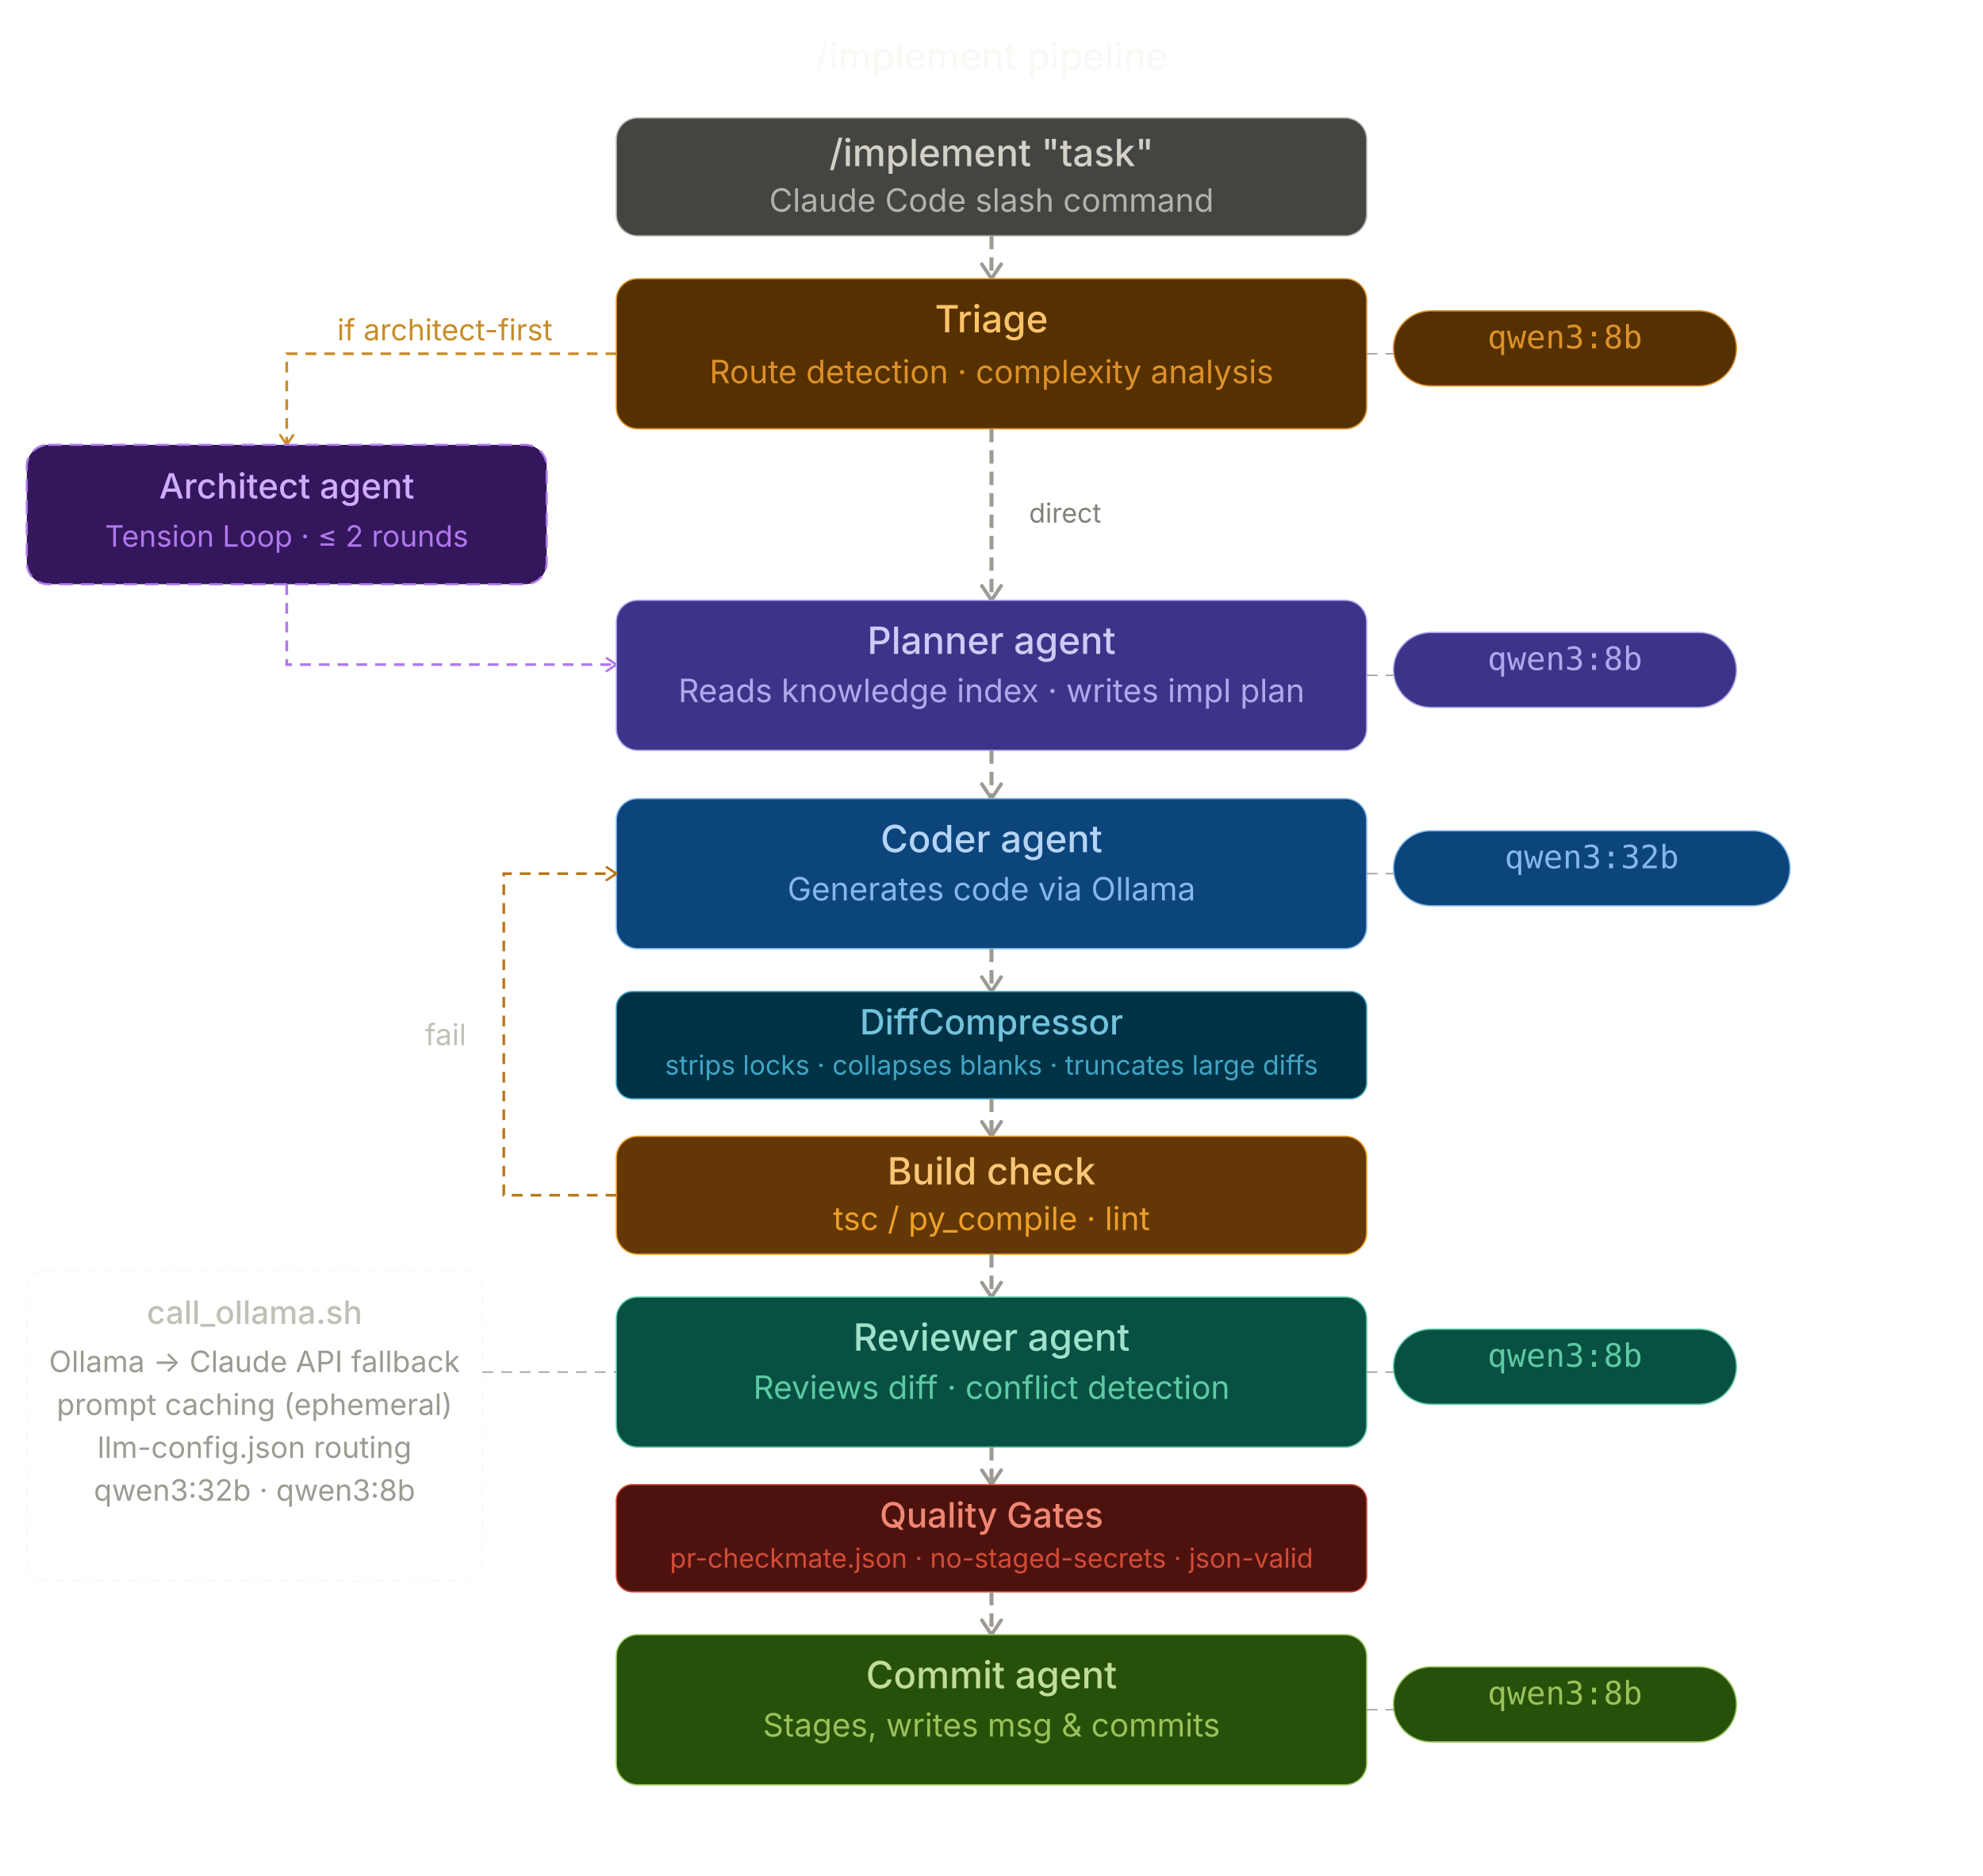
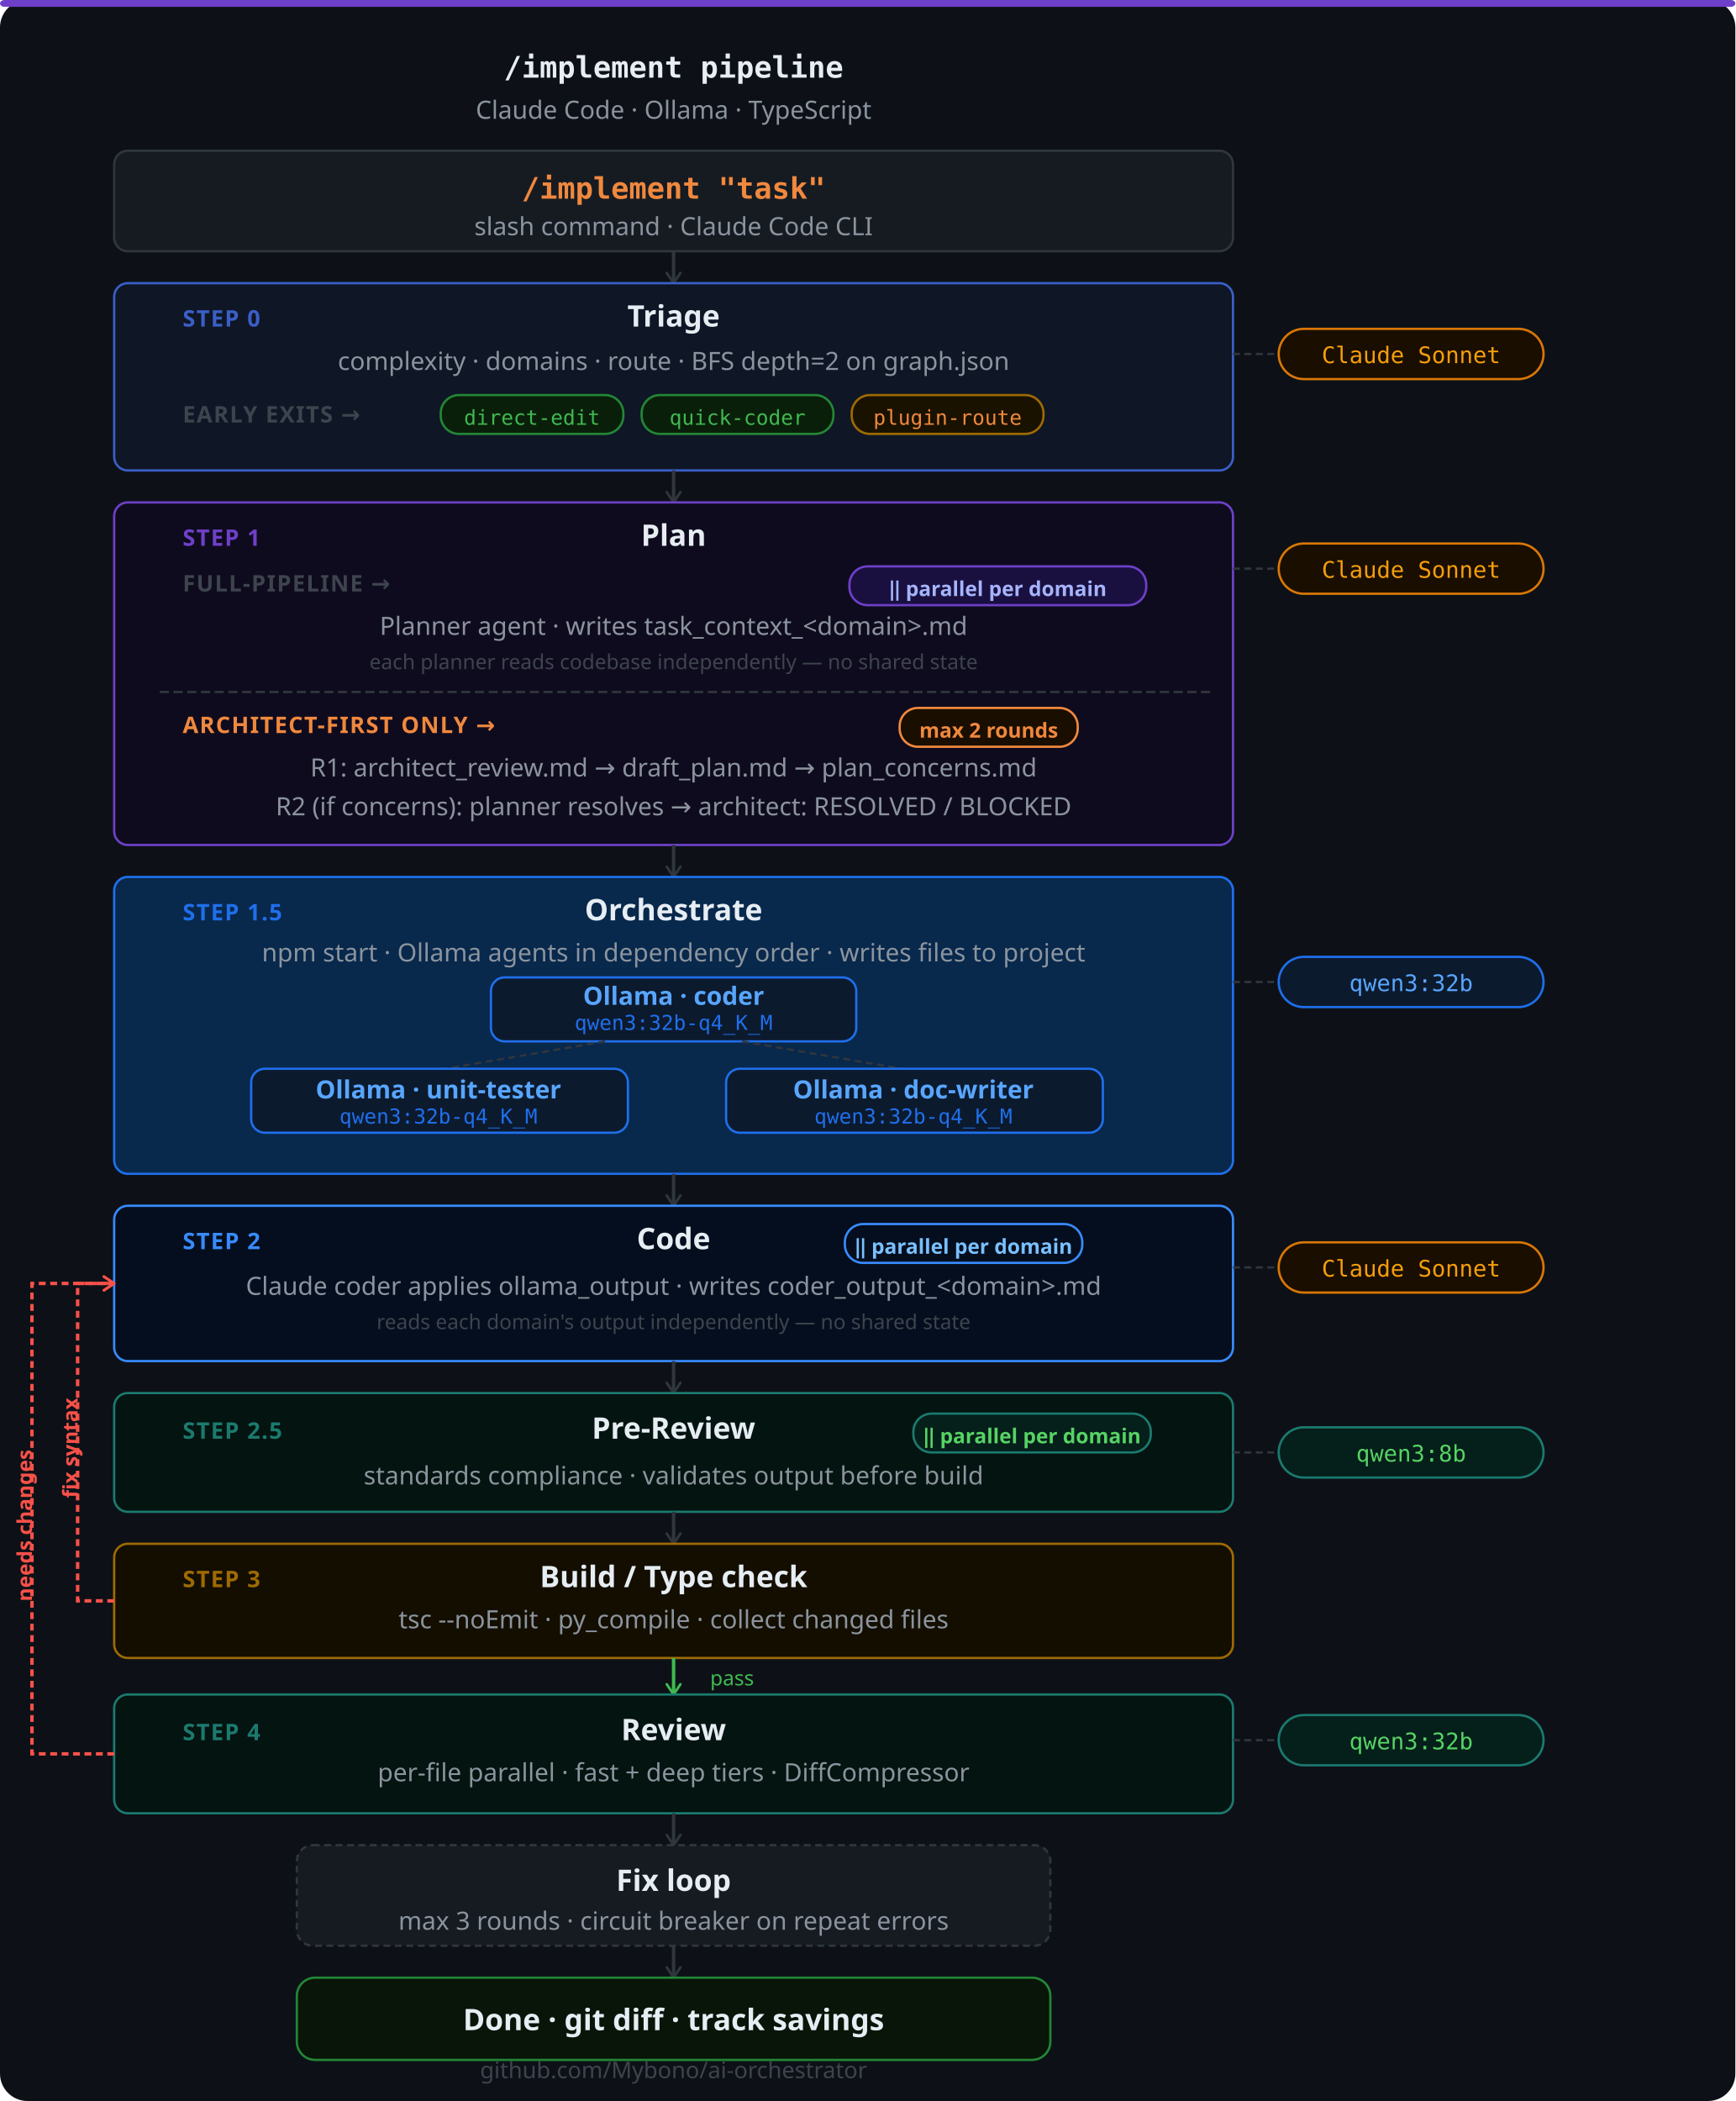
- <svg xmlns="http://www.w3.org/2000/svg" width="100%" viewBox="0 0 740 700">
+ <svg xmlns="http://www.w3.org/2000/svg" width="760" height="920" viewBox="0 0 760 920">
  <defs>
-     <marker id="arr" viewBox="0 0 10 10" refX="8" refY="5" markerWidth="6" markerHeight="6" orient="auto-start-reverse">
-       <path d="M2 1L8 5L2 9" fill="none" stroke="context-stroke" stroke-width="1.5" stroke-linecap="round" stroke-linejoin="round" />
+     <marker id="aW" viewBox="0 0 10 10" refX="8" refY="5" markerWidth="5" markerHeight="5" orient="auto">
+       <path d="M2 1L8 5L2 9" fill="none" stroke="#30363d" stroke-width="1.5" stroke-linecap="round" stroke-linejoin="round" />
    </marker>
+     <marker id="aR" viewBox="0 0 10 10" refX="8" refY="5" markerWidth="5" markerHeight="5" orient="auto">
+       <path d="M2 1L8 5L2 9" fill="none" stroke="#f85149" stroke-width="1.5" stroke-linecap="round" stroke-linejoin="round" />
+     </marker>
+     <marker id="aG" viewBox="0 0 10 10" refX="8" refY="5" markerWidth="5" markerHeight="5" orient="auto">
+       <path d="M2 1L8 5L2 9" fill="none" stroke="#3fb950" stroke-width="1.5" stroke-linecap="round" stroke-linejoin="round" />
+     </marker>
+     <style>
+     .lbl { font-size: 10px; font-weight: 600; letter-spacing: 0.5px; }
+     .ttl { font-size: 13px; font-weight: 600; }
+     .dsc { font-size: 11px; }
+     .par { font-size: 9px; font-weight: 600; }
+     .note { font-size: 9px; }
+     .fail { font-size: 9px; font-weight: 600; }
+     .pass { font-size: 9px; }
+     .mono { font-family: "SF Mono", "Fira Code", monospace; }
+   </style>
  </defs>
-   <text x="370" y="26" text-anchor="middle" font-family="&quot;Anthropic Sans&quot;,-apple-system,&quot;system-ui&quot;,&quot;Segoe UI&quot;,sans-serif" font-size="14" font-weight="500" fill="rgb(250,249,245)">/implement pipeline</text>
-   <rect x="230" y="44" width="280" height="44" rx="8" fill="rgb(68,68,65)" stroke="rgb(180,178,169)" stroke-width="0.5" />
-   <text x="370" y="62" text-anchor="middle" font-family="&quot;Anthropic Sans&quot;,-apple-system,sans-serif" font-size="14" font-weight="500" fill="rgb(211,209,199)">/implement "task"</text>
-   <text x="370" y="79" text-anchor="middle" font-family="&quot;Anthropic Sans&quot;,-apple-system,sans-serif" font-size="12" fill="rgb(180,178,169)">Claude Code slash command</text>
-   <line x1="370" y1="88" x2="370" y2="104" stroke="rgb(156,154,146)" stroke-width="1.5" stroke-dasharray="5,3" marker-end="url(#arr)" />
-   <rect x="230" y="104" width="280" height="56" rx="8" fill="rgb(85,48,0)" stroke="rgb(220,145,40)" stroke-width="0.5" />
-   <text x="370" y="124" text-anchor="middle" font-family="&quot;Anthropic Sans&quot;,-apple-system,sans-serif" font-size="14" font-weight="500" fill="rgb(250,195,105)">Triage</text>
-   <text x="370" y="143" text-anchor="middle" font-family="&quot;Anthropic Sans&quot;,-apple-system,sans-serif" font-size="12" fill="rgb(220,145,40)">Route detection · complexity analysis</text>
-   <rect x="520" y="116" width="128" height="28" rx="14" fill="rgb(85,48,0)" stroke="rgb(220,145,40)" stroke-width="0.5" />
-   <text x="584" y="130" text-anchor="middle" font-family="ui-monospace,monospace" font-size="12" fill="rgb(220,145,40)">qwen3:8b</text>
-   <line x1="510" y1="132" x2="520" y2="132" stroke="rgb(156,154,146)" stroke-width="0.5" stroke-dasharray="4,3" />
-   <path d="M230,132 L107,132 L107,166" stroke="rgb(200,140,40)" stroke-width="1" stroke-dasharray="4,3" fill="none" marker-end="url(#arr)" />
-   <text x="166" y="127" text-anchor="middle" font-family="&quot;Anthropic Sans&quot;,-apple-system,sans-serif" font-size="11" fill="rgb(200,140,40)">if architect-first</text>
-   <rect x="10" y="166" width="194" height="52" rx="8" fill="rgb(52,22,92)" stroke="rgb(175,120,235)" stroke-width="0.8" stroke-dasharray="5,3" />
-   <text x="107" y="186" text-anchor="middle" font-family="&quot;Anthropic Sans&quot;,-apple-system,sans-serif" font-size="13" font-weight="500" fill="rgb(208,172,252)">Architect agent</text>
-   <text x="107" y="204" text-anchor="middle" font-family="&quot;Anthropic Sans&quot;,-apple-system,sans-serif" font-size="11" fill="rgb(175,120,235)">Tension Loop · ≤ 2 rounds</text>
-   <path d="M107,218 L107,248 L230,248" stroke="rgb(175,120,235)" stroke-width="1" stroke-dasharray="4,3" fill="none" marker-end="url(#arr)" />
-   <line x1="370" y1="160" x2="370" y2="224" stroke="rgb(156,154,146)" stroke-width="1.5" stroke-dasharray="5,3" marker-end="url(#arr)" />
-   <text x="384" y="195" text-anchor="start" font-family="&quot;Anthropic Sans&quot;,-apple-system,sans-serif" font-size="10" fill="rgb(130,128,120)">direct</text>
-   <rect x="230" y="224" width="280" height="56" rx="8" fill="rgb(60,52,137)" stroke="rgb(175,169,236)" stroke-width="0.5" />
-   <text x="370" y="244" text-anchor="middle" font-family="&quot;Anthropic Sans&quot;,-apple-system,sans-serif" font-size="14" font-weight="500" fill="rgb(206,203,246)">Planner agent</text>
-   <text x="370" y="262" text-anchor="middle" font-family="&quot;Anthropic Sans&quot;,-apple-system,sans-serif" font-size="12" fill="rgb(175,169,236)">Reads knowledge index · writes impl plan</text>
-   <rect x="520" y="236" width="128" height="28" rx="14" fill="rgb(60,52,137)" stroke="rgb(175,169,236)" stroke-width="0.5" />
-   <text x="584" y="250" text-anchor="middle" font-family="ui-monospace,monospace" font-size="12" fill="rgb(175,169,236)">qwen3:8b</text>
-   <line x1="510" y1="252" x2="520" y2="252" stroke="rgb(156,154,146)" stroke-width="0.5" stroke-dasharray="4,3" />
-   <line x1="370" y1="280" x2="370" y2="298" stroke="rgb(156,154,146)" stroke-width="1.5" stroke-dasharray="5,3" marker-end="url(#arr)" />
-   <rect x="230" y="298" width="280" height="56" rx="8" fill="rgb(12,68,124)" stroke="rgb(133,183,235)" stroke-width="0.5" />
-   <text x="370" y="318" text-anchor="middle" font-family="&quot;Anthropic Sans&quot;,-apple-system,sans-serif" font-size="14" font-weight="500" fill="rgb(181,212,244)">Coder agent</text>
-   <text x="370" y="336" text-anchor="middle" font-family="&quot;Anthropic Sans&quot;,-apple-system,sans-serif" font-size="12" fill="rgb(133,183,235)">Generates code via Ollama</text>
-   <rect x="520" y="310" width="148" height="28" rx="14" fill="rgb(12,68,124)" stroke="rgb(133,183,235)" stroke-width="0.5" />
-   <text x="594" y="324" text-anchor="middle" font-family="ui-monospace,monospace" font-size="12" fill="rgb(133,183,235)">qwen3:32b</text>
-   <line x1="510" y1="326" x2="520" y2="326" stroke="rgb(156,154,146)" stroke-width="0.5" stroke-dasharray="4,3" />
-   <line x1="370" y1="354" x2="370" y2="370" stroke="rgb(156,154,146)" stroke-width="1.5" stroke-dasharray="5,3" marker-end="url(#arr)" />
-   <rect x="230" y="370" width="280" height="40" rx="6" fill="rgb(0,50,70)" stroke="rgb(65,165,195)" stroke-width="0.5" />
-   <text x="370" y="386" text-anchor="middle" font-family="&quot;Anthropic Sans&quot;,-apple-system,sans-serif" font-size="13" font-weight="500" fill="rgb(115,195,220)">DiffCompressor</text>
-   <text x="370" y="401" text-anchor="middle" font-family="&quot;Anthropic Sans&quot;,-apple-system,sans-serif" font-size="10" fill="rgb(65,165,195)">strips locks · collapses blanks · truncates large diffs</text>
-   <line x1="370" y1="410" x2="370" y2="424" stroke="rgb(156,154,146)" stroke-width="1.5" stroke-dasharray="5,3" marker-end="url(#arr)" />
-   <rect x="230" y="424" width="280" height="44" rx="8" fill="rgb(99,56,6)" stroke="rgb(239,159,39)" stroke-width="0.5" />
-   <text x="370" y="442" text-anchor="middle" font-family="&quot;Anthropic Sans&quot;,-apple-system,sans-serif" font-size="14" font-weight="500" fill="rgb(250,199,117)">Build check</text>
-   <text x="370" y="459" text-anchor="middle" font-family="&quot;Anthropic Sans&quot;,-apple-system,sans-serif" font-size="12" fill="rgb(239,159,39)">tsc / py_compile · lint</text>
-   <path d="M230,446 L188,446 L188,326 L230,326" fill="none" stroke="rgb(186,117,23)" stroke-width="1" stroke-dasharray="4,3" marker-end="url(#arr)" />
-   <text x="174" y="390" text-anchor="end" font-family="&quot;Anthropic Sans&quot;,-apple-system,sans-serif" font-size="11" fill="rgb(194,192,182)">fail</text>
-   <line x1="370" y1="468" x2="370" y2="484" stroke="rgb(156,154,146)" stroke-width="1.5" stroke-dasharray="5,3" marker-end="url(#arr)" />
-   <rect x="230" y="484" width="280" height="56" rx="8" fill="rgb(8,80,65)" stroke="rgb(93,202,165)" stroke-width="0.5" />
-   <text x="370" y="504" text-anchor="middle" font-family="&quot;Anthropic Sans&quot;,-apple-system,sans-serif" font-size="14" font-weight="500" fill="rgb(159,225,203)">Reviewer agent</text>
-   <text x="370" y="522" text-anchor="middle" font-family="&quot;Anthropic Sans&quot;,-apple-system,sans-serif" font-size="12" fill="rgb(93,202,165)">Reviews diff · conflict detection</text>
-   <rect x="520" y="496" width="128" height="28" rx="14" fill="rgb(8,80,65)" stroke="rgb(93,202,165)" stroke-width="0.5" />
-   <text x="584" y="510" text-anchor="middle" font-family="ui-monospace,monospace" font-size="12" fill="rgb(93,202,165)">qwen3:8b</text>
-   <line x1="510" y1="512" x2="520" y2="512" stroke="rgb(156,154,146)" stroke-width="0.5" stroke-dasharray="4,3" />
-   <line x1="370" y1="540" x2="370" y2="554" stroke="rgb(156,154,146)" stroke-width="1.5" stroke-dasharray="5,3" marker-end="url(#arr)" />
-   <rect x="230" y="554" width="280" height="40" rx="6" fill="rgb(78,18,14)" stroke="rgb(210,75,55)" stroke-width="0.5" />
-   <text x="370" y="570" text-anchor="middle" font-family="&quot;Anthropic Sans&quot;,-apple-system,sans-serif" font-size="13" font-weight="500" fill="rgb(240,135,115)">Quality Gates</text>
-   <text x="370" y="585" text-anchor="middle" font-family="&quot;Anthropic Sans&quot;,-apple-system,sans-serif" font-size="10" fill="rgb(210,75,55)">pr-checkmate.json · no-staged-secrets · json-valid</text>
-   <line x1="370" y1="594" x2="370" y2="610" stroke="rgb(156,154,146)" stroke-width="1.5" stroke-dasharray="5,3" marker-end="url(#arr)" />
-   <rect x="230" y="610" width="280" height="56" rx="8" fill="rgb(39,80,10)" stroke="rgb(151,196,89)" stroke-width="0.5" />
-   <text x="370" y="630" text-anchor="middle" font-family="&quot;Anthropic Sans&quot;,-apple-system,sans-serif" font-size="14" font-weight="500" fill="rgb(192,221,151)">Commit agent</text>
-   <text x="370" y="648" text-anchor="middle" font-family="&quot;Anthropic Sans&quot;,-apple-system,sans-serif" font-size="12" fill="rgb(151,196,89)">Stages, writes msg &amp; commits</text>
-   <rect x="520" y="622" width="128" height="28" rx="14" fill="rgb(39,80,10)" stroke="rgb(151,196,89)" stroke-width="0.5" />
-   <text x="584" y="636" text-anchor="middle" font-family="ui-monospace,monospace" font-size="12" fill="rgb(151,196,89)">qwen3:8b</text>
-   <line x1="510" y1="638" x2="520" y2="638" stroke="rgb(156,154,146)" stroke-width="0.5" stroke-dasharray="4,3" />
-   <rect x="10" y="474" width="170" height="116" rx="8" fill="none" stroke="rgba(222,220,209,0.15)" stroke-width="0.8" stroke-dasharray="4,3" />
-   <text x="95" y="494" text-anchor="middle" font-family="&quot;Anthropic Sans&quot;,-apple-system,sans-serif" font-size="12" font-weight="500" fill="rgb(194,192,182)">call_ollama.sh</text>
-   <text x="95" y="512" text-anchor="middle" font-family="&quot;Anthropic Sans&quot;,-apple-system,sans-serif" font-size="11" fill="rgb(156,154,146)">Ollama → Claude API fallback</text>
-   <text x="95" y="528" text-anchor="middle" font-family="&quot;Anthropic Sans&quot;,-apple-system,sans-serif" font-size="11" fill="rgb(156,154,146)">prompt caching (ephemeral)</text>
-   <text x="95" y="544" text-anchor="middle" font-family="&quot;Anthropic Sans&quot;,-apple-system,sans-serif" font-size="11" fill="rgb(156,154,146)">llm-config.json routing</text>
-   <text x="95" y="560" text-anchor="middle" font-family="&quot;Anthropic Sans&quot;,-apple-system,sans-serif" font-size="11" fill="rgb(156,154,146)">qwen3:32b · qwen3:8b</text>
-   <line x1="180" y1="512" x2="230" y2="512" stroke="rgb(156,154,146)" stroke-width="0.5" stroke-dasharray="4,3" />
+   <rect x="0" y="0" width="760" height="920" rx="12" fill="#0d1117" />
+   <rect x="0" y="0" width="760" height="3" rx="2" fill="#6e40c9" />
+   <text x="295" y="34" text-anchor="middle" class="ttl mono" font-size="16" font-weight="700" fill="#e6edf3">/implement pipeline</text>
+   <text x="295" y="52" text-anchor="middle" class="dsc" font-family="system-ui, sans-serif" fill="#8b949e">Claude Code · Ollama · TypeScript</text>
+   <rect x="50" y="66" width="490" height="44" rx="6" fill="#161b22" stroke="#30363d" stroke-width="1" />
+   <text x="295" y="87" text-anchor="middle" class="ttl mono" fill="#f0883e">/implement "task"</text>
+   <text x="295" y="103" text-anchor="middle" class="dsc" font-family="system-ui, sans-serif" fill="#8b949e">slash command · Claude Code CLI</text>
+   <line x1="295" y1="110" x2="295" y2="124" stroke="#30363d" stroke-width="1.5" marker-end="url(#aW)" />
+   <rect x="50" y="124" width="490" height="82" rx="6" fill="#0f1625" stroke="#3a5fc8" stroke-width="1" />
+   <text x="80" y="143" class="lbl" font-family="system-ui, sans-serif" fill="#3a5fc8">STEP 0</text>
+   <text x="295" y="143" text-anchor="middle" class="ttl" font-family="system-ui, sans-serif" fill="#e6edf3">Triage</text>
+   <text x="295" y="162" text-anchor="middle" class="dsc" font-family="system-ui, sans-serif" fill="#8b949e">complexity · domains · route · BFS depth=2 on graph.json</text>
+   <text x="80" y="185" class="lbl" font-family="system-ui, sans-serif" fill="#3d444d">EARLY EXITS →</text>
+   <rect x="193" y="173" width="80" height="17" rx="8" fill="#0a1f0a" stroke="#238636" stroke-width="1" />
+   <text x="233" y="186" text-anchor="middle" class="note mono" fill="#3fb950">direct-edit</text>
+   <rect x="281" y="173" width="84" height="17" rx="8" fill="#0a1f0a" stroke="#238636" stroke-width="1" />
+   <text x="323" y="186" text-anchor="middle" class="note mono" fill="#3fb950">quick-coder</text>
+   <rect x="373" y="173" width="84" height="17" rx="8" fill="#1a1200" stroke="#9e6a03" stroke-width="1" />
+   <text x="415" y="186" text-anchor="middle" class="note mono" fill="#f0883e">plugin-route</text>
+   <line x1="540" y1="155" x2="560" y2="155" stroke="#30363d" stroke-width="1" stroke-dasharray="3 2" />
+   <rect x="560" y="144" width="116" height="22" rx="11" fill="#1a0e00" stroke="#d97706" stroke-width="1" />
+   <text x="618" y="159" text-anchor="middle" class="mono" font-size="10" fill="#f59e0b">Claude Sonnet</text>
+   <line x1="295" y1="206" x2="295" y2="220" stroke="#30363d" stroke-width="1.5" marker-end="url(#aW)" />
+   <rect x="50" y="220" width="490" height="150" rx="6" fill="#0f0b1e" stroke="#6e40c9" stroke-width="1" />
+   <text x="80" y="239" class="lbl" font-family="system-ui, sans-serif" fill="#6e40c9">STEP 1</text>
+   <text x="295" y="239" text-anchor="middle" class="ttl" font-family="system-ui, sans-serif" fill="#e6edf3">Plan</text>
+   <text x="80" y="259" class="lbl" font-family="system-ui, sans-serif" fill="#3d444d">FULL-PIPELINE →</text>
+   <rect x="372" y="248" width="130" height="17" rx="8" fill="#1a1040" stroke="#6e40c9" stroke-width="1" />
+   <text x="437" y="261" text-anchor="middle" class="par" font-family="system-ui, sans-serif" fill="#a5b4fc">‖ parallel per domain</text>
+   <text x="295" y="278" text-anchor="middle" class="dsc" font-family="system-ui, sans-serif" fill="#8b949e">Planner agent · writes task_context_&lt;domain&gt;.md</text>
+   <text x="295" y="293" text-anchor="middle" class="note" font-family="system-ui, sans-serif" fill="#3d444d">each planner reads codebase independently — no shared state</text>
+   <line x1="70" y1="303" x2="530" y2="303" stroke="#30363d" stroke-width="1" stroke-dasharray="4 2" />
+   <text x="80" y="321" class="lbl" font-family="system-ui, sans-serif" fill="#f0883e">ARCHITECT-FIRST ONLY →</text>
+   <rect x="394" y="310" width="78" height="17" rx="8" fill="#1a0e00" stroke="#f0883e" stroke-width="1" />
+   <text x="433" y="323" text-anchor="middle" class="par" font-family="system-ui, sans-serif" fill="#f0883e">max 2 rounds</text>
+   <text x="295" y="340" text-anchor="middle" class="dsc" font-family="system-ui, sans-serif" fill="#8b949e">R1: architect_review.md → draft_plan.md → plan_concerns.md</text>
+   <text x="295" y="357" text-anchor="middle" class="dsc" font-family="system-ui, sans-serif" fill="#8b949e">R2 (if concerns): planner resolves → architect: RESOLVED / BLOCKED</text>
+   <line x1="540" y1="249" x2="560" y2="249" stroke="#30363d" stroke-width="1" stroke-dasharray="3 2" />
+   <rect x="560" y="238" width="116" height="22" rx="11" fill="#1a0e00" stroke="#d97706" stroke-width="1" />
+   <text x="618" y="253" text-anchor="middle" class="mono" font-size="10" fill="#f59e0b">Claude Sonnet</text>
+   <line x1="295" y1="370" x2="295" y2="384" stroke="#30363d" stroke-width="1.5" marker-end="url(#aW)" />
+   <rect x="50" y="384" width="490" height="130" rx="6" fill="#08284c" stroke="#1f6feb" stroke-width="1" />
+   <text x="80" y="403" class="lbl" font-family="system-ui, sans-serif" fill="#1f6feb">STEP 1.5</text>
+   <text x="295" y="403" text-anchor="middle" class="ttl" font-family="system-ui, sans-serif" fill="#e6edf3">Orchestrate</text>
+   <text x="295" y="421" text-anchor="middle" class="dsc" font-family="system-ui, sans-serif" fill="#8b949e">npm start · Ollama agents in dependency order · writes files to project</text>
+   <rect x="215" y="428" width="160" height="28" rx="6" fill="#0c1a2e" stroke="#1f6feb" stroke-width="1" />
+   <text x="295" y="440" text-anchor="middle" class="dsc" font-family="system-ui, sans-serif" font-weight="700" fill="#58a6ff">Ollama · coder</text>
+   <text x="295" y="451" text-anchor="middle" class="note mono" font-size="9" fill="#1f6feb">qwen3:32b-q4_K_M</text>
+   <line x1="265" y1="456" x2="195" y2="468" stroke="#30363d" stroke-width="1" stroke-dasharray="3 2" />
+   <line x1="325" y1="456" x2="395" y2="468" stroke="#30363d" stroke-width="1" stroke-dasharray="3 2" />
+   <rect x="110" y="468" width="165" height="28" rx="6" fill="#0c1a2e" stroke="#1f6feb" stroke-width="1" />
+   <text x="192" y="481" text-anchor="middle" class="dsc" font-family="system-ui, sans-serif" font-weight="700" fill="#58a6ff">Ollama · unit-tester</text>
+   <text x="192" y="492" text-anchor="middle" class="note mono" font-size="9" fill="#1f6feb">qwen3:32b-q4_K_M</text>
+   <rect x="318" y="468" width="165" height="28" rx="6" fill="#0c1a2e" stroke="#1f6feb" stroke-width="1" />
+   <text x="400" y="481" text-anchor="middle" class="dsc" font-family="system-ui, sans-serif" font-weight="700" fill="#58a6ff">Ollama · doc-writer</text>
+   <text x="400" y="492" text-anchor="middle" class="note mono" font-size="9" fill="#1f6feb">qwen3:32b-q4_K_M</text>
+   <line x1="540" y1="430" x2="560" y2="430" stroke="#30363d" stroke-width="1" stroke-dasharray="3 2" />
+   <rect x="560" y="419" width="116" height="22" rx="11" fill="#0c1a2e" stroke="#1f6feb" stroke-width="1" />
+   <text x="618" y="434" text-anchor="middle" class="mono" font-size="10" fill="#58a6ff">qwen3:32b</text>
+   <line x1="295" y1="514" x2="295" y2="528" stroke="#30363d" stroke-width="1.5" marker-end="url(#aW)" />
+   <rect x="50" y="528" width="490" height="68" rx="6" fill="#050e1e" stroke="#388bfd" stroke-width="1" />
+   <text x="80" y="547" class="lbl" font-family="system-ui, sans-serif" fill="#388bfd">STEP 2</text>
+   <text x="295" y="547" text-anchor="middle" class="ttl" font-family="system-ui, sans-serif" fill="#e6edf3">Code</text>
+   <rect x="370" y="536" width="104" height="17" rx="8" fill="#050e1e" stroke="#388bfd" stroke-width="1" />
+   <text x="422" y="549" text-anchor="middle" class="par" font-family="system-ui, sans-serif" fill="#79c0ff">‖ parallel per domain</text>
+   <text x="295" y="567" text-anchor="middle" class="dsc" font-family="system-ui, sans-serif" fill="#8b949e">Claude coder applies ollama_output · writes coder_output_&lt;domain&gt;.md</text>
+   <text x="295" y="582" text-anchor="middle" class="note" font-family="system-ui, sans-serif" fill="#3d444d">reads each domain's output independently — no shared state</text>
+   <line x1="540" y1="555" x2="560" y2="555" stroke="#30363d" stroke-width="1" stroke-dasharray="3 2" />
+   <rect x="560" y="544" width="116" height="22" rx="11" fill="#1a0e00" stroke="#d97706" stroke-width="1" />
+   <text x="618" y="559" text-anchor="middle" class="mono" font-size="10" fill="#f59e0b">Claude Sonnet</text>
+   <line x1="295" y1="596" x2="295" y2="610" stroke="#30363d" stroke-width="1.5" marker-end="url(#aW)" />
+   <rect x="50" y="610" width="490" height="52" rx="6" fill="#041410" stroke="#1b7a6e" stroke-width="1" />
+   <text x="80" y="630" class="lbl" font-family="system-ui, sans-serif" fill="#1b7a6e">STEP 2.5</text>
+   <text x="295" y="630" text-anchor="middle" class="ttl" font-family="system-ui, sans-serif" fill="#e6edf3">Pre-Review</text>
+   <rect x="400" y="619" width="104" height="17" rx="8" fill="#051f1a" stroke="#1b7a6e" stroke-width="1" />
+   <text x="452" y="632" text-anchor="middle" class="par" font-family="system-ui, sans-serif" fill="#56d364">‖ parallel per domain</text>
+   <text x="295" y="650" text-anchor="middle" class="dsc" font-family="system-ui, sans-serif" fill="#8b949e">standards compliance · validates output before build</text>
+   <line x1="540" y1="636" x2="560" y2="636" stroke="#30363d" stroke-width="1" stroke-dasharray="3 2" />
+   <rect x="560" y="625" width="116" height="22" rx="11" fill="#051f1a" stroke="#1b7a6e" stroke-width="1" />
+   <text x="618" y="640" text-anchor="middle" class="mono" font-size="10" fill="#56d364">qwen3:8b</text>
+   <line x1="295" y1="662" x2="295" y2="676" stroke="#30363d" stroke-width="1.5" marker-end="url(#aW)" />
+   <rect x="50" y="676" width="490" height="50" rx="6" fill="#140e00" stroke="#9e6a03" stroke-width="1" />
+   <text x="80" y="695" class="lbl" font-family="system-ui, sans-serif" fill="#9e6a03">STEP 3</text>
+   <text x="295" y="695" text-anchor="middle" class="ttl" font-family="system-ui, sans-serif" fill="#e6edf3">Build / Type check</text>
+   <text x="295" y="713" text-anchor="middle" class="dsc" font-family="system-ui, sans-serif" fill="#8b949e">tsc --noEmit · py_compile · collect changed files</text>
+   <path d="M50,701 L34,701 L34,562 L50,562" fill="none" stroke="#f85149" stroke-width="1.5" stroke-dasharray="3 2" marker-end="url(#aR)" />
+   <text x="34" y="634" text-anchor="middle" class="fail" font-family="system-ui, sans-serif" fill="#f85149" transform="rotate(-90,34,634)">fix syntax</text>
+   <line x1="295" y1="726" x2="295" y2="742" stroke="#3fb950" stroke-width="1.5" marker-end="url(#aG)" />
+   <text x="311" y="738" class="pass" font-family="system-ui, sans-serif" fill="#3fb950">pass</text>
+   <rect x="50" y="742" width="490" height="52" rx="6" fill="#041410" stroke="#1b7a6e" stroke-width="1" />
+   <text x="80" y="762" class="lbl" font-family="system-ui, sans-serif" fill="#1b7a6e">STEP 4</text>
+   <text x="295" y="762" text-anchor="middle" class="ttl" font-family="system-ui, sans-serif" fill="#e6edf3">Review</text>
+   <text x="295" y="780" text-anchor="middle" class="dsc" font-family="system-ui, sans-serif" fill="#8b949e">per-file parallel · fast + deep tiers · DiffCompressor</text>
+   <path d="M50,768 L14,768 L14,562 L50,562" fill="none" stroke="#f85149" stroke-width="1.5" stroke-dasharray="3 2" marker-end="url(#aR)" />
+   <text x="14" y="668" text-anchor="middle" class="fail" font-family="system-ui, sans-serif" fill="#f85149" transform="rotate(-90,14,668)">needs changes</text>
+   <line x1="540" y1="762" x2="560" y2="762" stroke="#30363d" stroke-width="1" stroke-dasharray="3 2" />
+   <rect x="560" y="751" width="116" height="22" rx="11" fill="#051f1a" stroke="#1b7a6e" stroke-width="1" />
+   <text x="618" y="766" text-anchor="middle" class="mono" font-size="10" fill="#56d364">qwen3:32b</text>
+   <line x1="295" y1="794" x2="295" y2="808" stroke="#30363d" stroke-width="1.5" marker-end="url(#aW)" />
+   <rect x="130" y="808" width="330" height="44" rx="7" fill="#161b22" stroke="#30363d" stroke-width="1" stroke-dasharray="3 2" />
+   <text x="295" y="828" text-anchor="middle" class="ttl" font-family="system-ui, sans-serif" fill="#e6edf3">Fix loop</text>
+   <text x="295" y="845" text-anchor="middle" class="dsc" font-family="system-ui, sans-serif" fill="#8b949e">max 3 rounds · circuit breaker on repeat errors</text>
+   <line x1="295" y1="852" x2="295" y2="866" stroke="#30363d" stroke-width="1.5" marker-end="url(#aW)" />
+   <rect x="130" y="866" width="330" height="36" rx="8" fill="#081508" stroke="#238636" stroke-width="1" />
+   <text x="295" y="889" text-anchor="middle" class="ttl" font-family="system-ui, sans-serif" fill="#e6edf3">Done · git diff · track savings</text>
+   <text x="295" y="910" text-anchor="middle" font-family="system-ui, sans-serif" font-size="10" fill="#3d444d">github.com/Mybono/ai-orchestrator</text>
</svg>
